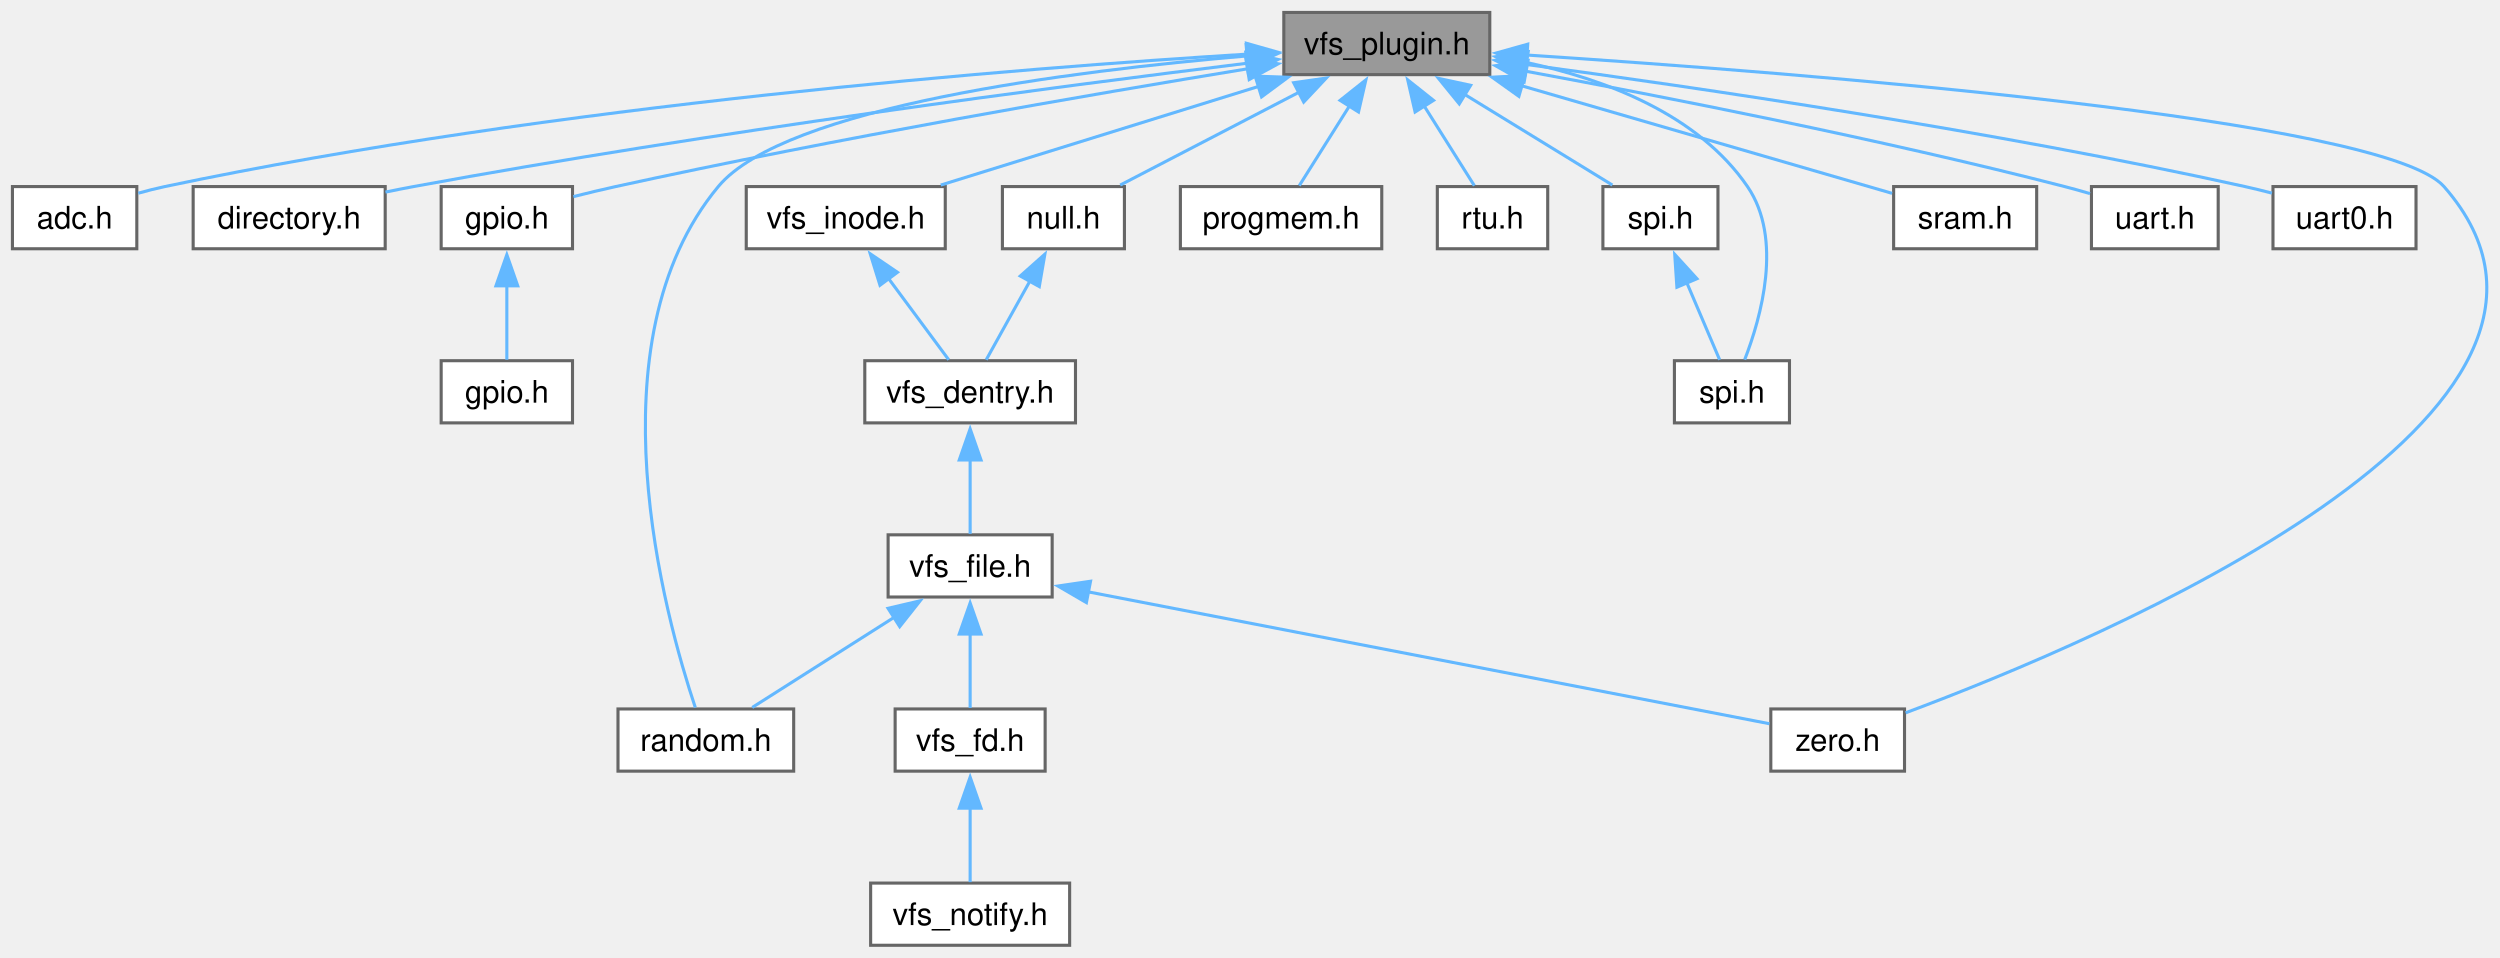
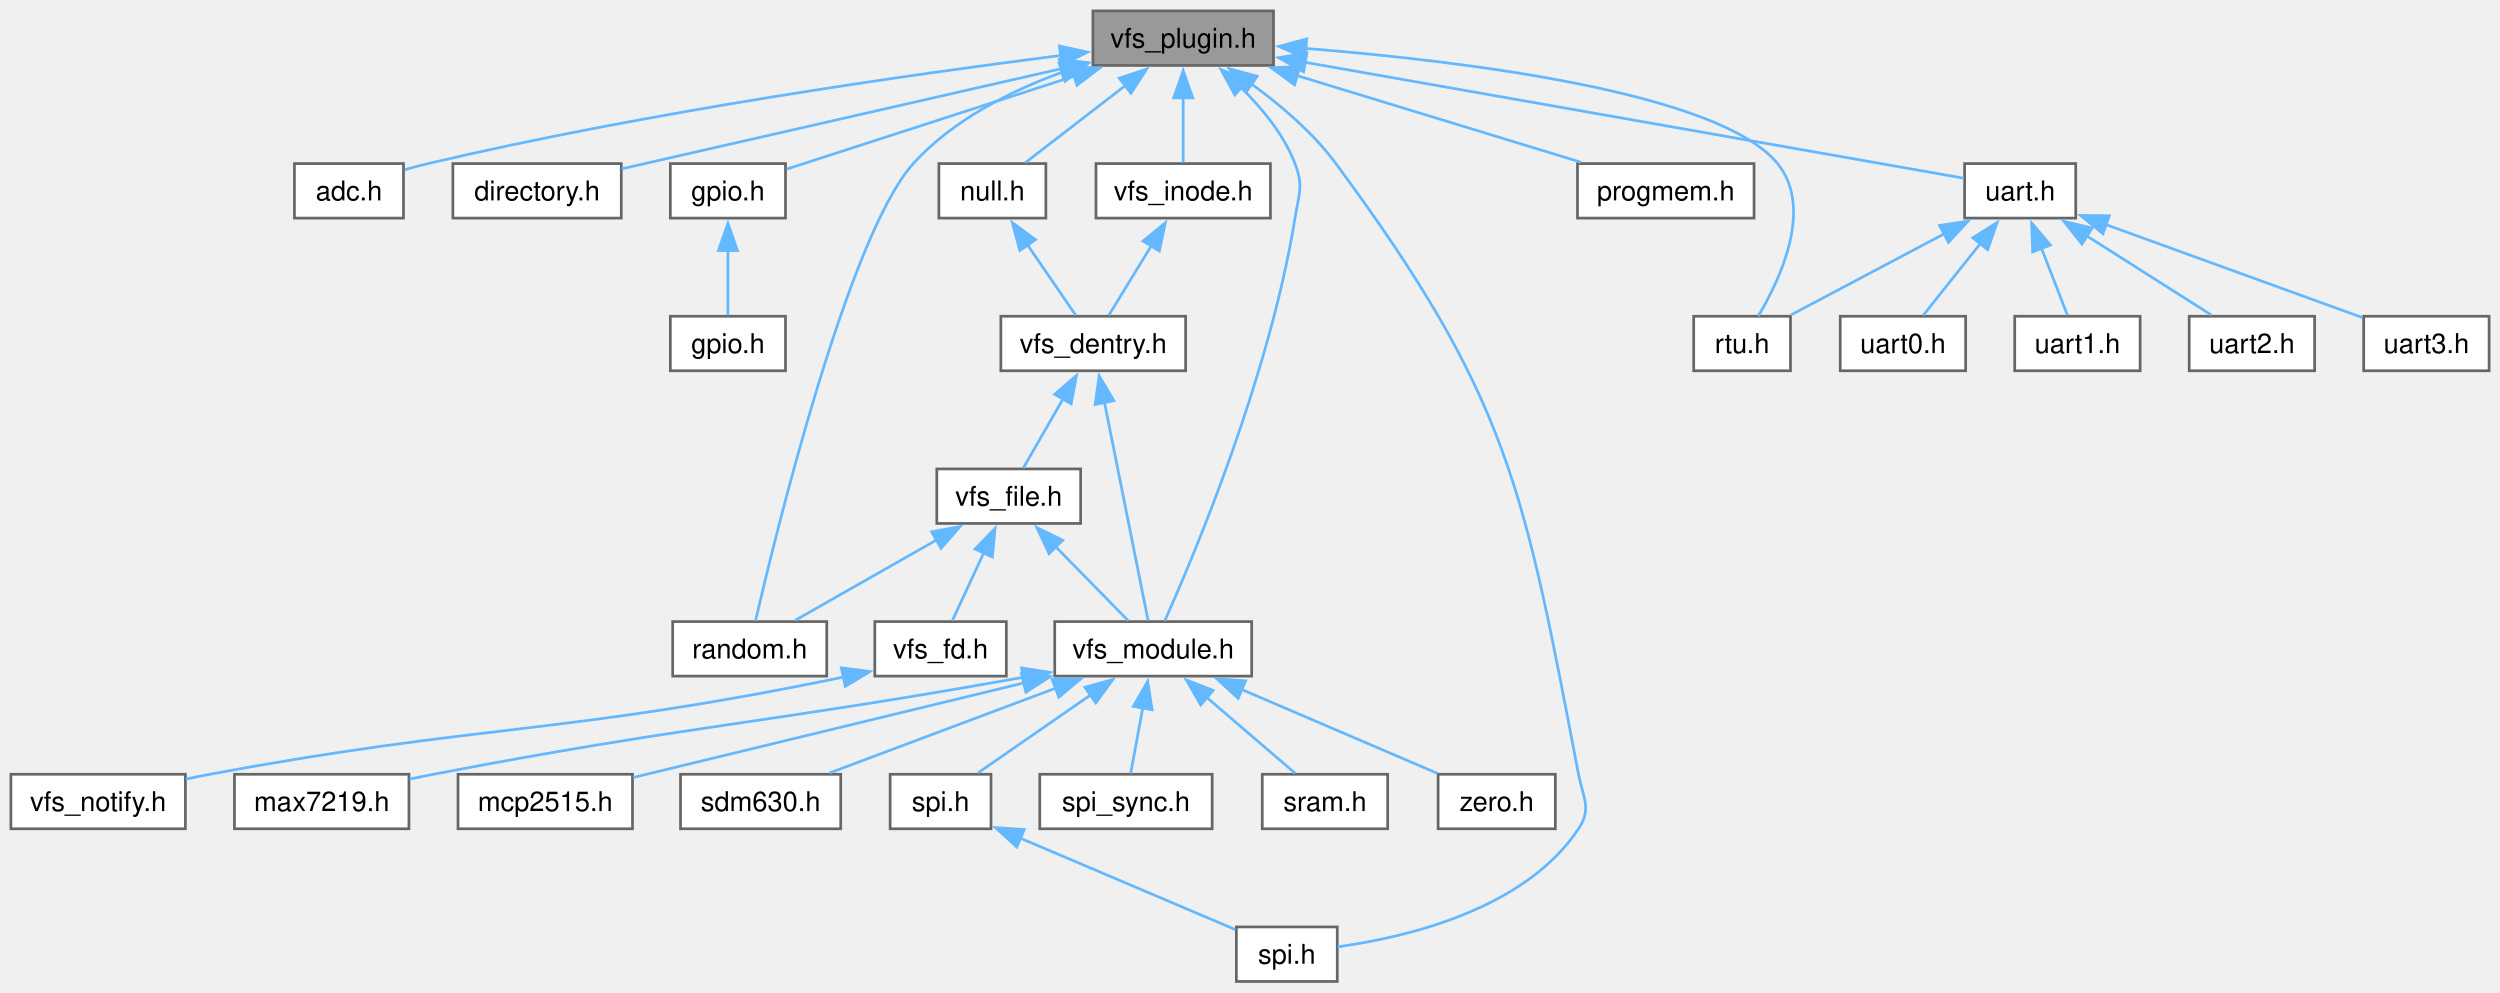
- <svg xmlns="http://www.w3.org/2000/svg" xmlns:xlink="http://www.w3.org/1999/xlink" width="804pt" height="308pt" viewBox="0.00 0.00 804.01 308.00">
-   <g id="graph0" class="graph" transform="scale(1 1) rotate(0) translate(4 304)">
+ <svg xmlns="http://www.w3.org/2000/svg" xmlns:xlink="http://www.w3.org/1999/xlink" width="917pt" height="364pt" viewBox="0.00 0.00 917.00 364.00">
+   <g id="graph0" class="graph" transform="scale(1 1) rotate(0) translate(4 360)">
    <g id="Node000001" class="node">
      <g id="a_Node000001">
        <a xlink:title=" ">
-           <polygon fill="#999999" stroke="#666666" points="475.12,-300 408.88,-300 408.88,-280 475.12,-280 475.12,-300" />
-           <text text-anchor="middle" x="442" y="-286.5" font-family="Helvetica,sans-Serif" font-size="10.00">vfs_plugin.h</text>
+           <polygon fill="#999999" stroke="#666666" points="463.12,-356 396.88,-356 396.88,-336 463.12,-336 463.12,-356" />
+           <text text-anchor="middle" x="430" y="-342.5" font-family="Helvetica,sans-Serif" font-size="10.00">vfs_plugin.h</text>
        </a>
      </g>
    </g>
    <g id="Node000002" class="node">
      <g id="a_Node000002">
        <a xlink:href="adc_8h.html" target="_top" xlink:title=" ">
-           <polygon fill="white" stroke="#666666" points="40,-244 0,-244 0,-224 40,-224 40,-244" />
-           <text text-anchor="middle" x="20" y="-230.5" font-family="Helvetica,sans-Serif" font-size="10.00">adc.h</text>
+           <polygon fill="white" stroke="#666666" points="144,-300 104,-300 104,-280 144,-280 144,-300" />
+           <text text-anchor="middle" x="124" y="-286.5" font-family="Helvetica,sans-Serif" font-size="10.00">adc.h</text>
        </a>
      </g>
    </g>
    <g id="edge1_Node000001_Node000002" class="edge">
      <g id="a_edge1_Node000001_Node000002">
        <a xlink:title=" ">
-           <path fill="none" stroke="#63b8ff" d="M397.45,-286.62C324.13,-282.09 173.71,-270.25 49,-244 46.21,-243.41 43.31,-242.67 40.47,-241.87" />
-           <polygon fill="#63b8ff" stroke="#63b8ff" points="396.84,-290.09 407.03,-287.19 397.26,-283.1 396.84,-290.09" />
+           <path fill="none" stroke="#63b8ff" d="M385.34,-339.7C330.28,-332.72 234.03,-319.06 153,-300 150.23,-299.35 147.34,-298.57 144.5,-297.75" />
+           <polygon fill="#63b8ff" stroke="#63b8ff" points="384.59,-343.13 394.94,-340.9 385.46,-336.19 384.59,-343.13" />
        </a>
      </g>
    </g>
    <g id="Node000003" class="node">
      <g id="a_Node000003">
        <a xlink:href="directory_8h.html" target="_top" xlink:title=" ">
-           <polygon fill="white" stroke="#666666" points="119.88,-244 58.12,-244 58.12,-224 119.88,-224 119.88,-244" />
-           <text text-anchor="middle" x="89" y="-230.5" font-family="Helvetica,sans-Serif" font-size="10.00">directory.h</text>
+           <polygon fill="white" stroke="#666666" points="223.88,-300 162.12,-300 162.12,-280 223.88,-280 223.88,-300" />
+           <text text-anchor="middle" x="193" y="-286.5" font-family="Helvetica,sans-Serif" font-size="10.00">directory.h</text>
        </a>
      </g>
    </g>
    <g id="edge2_Node000001_Node000003" class="edge">
      <g id="a_edge2_Node000001_Node000003">
        <a xlink:title=" ">
-           <path fill="none" stroke="#63b8ff" d="M397.4,-283.71C336.52,-276.23 224.11,-261.51 129,-244 126.06,-243.46 123.01,-242.85 119.96,-242.22" />
-           <polygon fill="#63b8ff" stroke="#63b8ff" points="396.65,-287.14 407,-284.88 397.5,-280.19 396.65,-287.14" />
+           <path fill="none" stroke="#63b8ff" d="M385.45,-334.85C338.34,-324.12 265.24,-307.46 224.02,-298.07" />
+           <polygon fill="#63b8ff" stroke="#63b8ff" points="384.54,-338.23 395.07,-337.04 386.1,-331.41 384.54,-338.23" />
        </a>
      </g>
    </g>
    <g id="Node000004" class="node">
      <g id="a_Node000004">
        <a xlink:href="vfs_2module_2gpio_2gpio_8h.html" target="_top" xlink:title=" ">
-           <polygon fill="white" stroke="#666666" points="180.12,-244 137.88,-244 137.88,-224 180.12,-224 180.12,-244" />
-           <text text-anchor="middle" x="159" y="-230.5" font-family="Helvetica,sans-Serif" font-size="10.00">gpio.h</text>
+           <polygon fill="white" stroke="#666666" points="284.12,-300 241.88,-300 241.88,-280 284.12,-280 284.12,-300" />
+           <text text-anchor="middle" x="263" y="-286.5" font-family="Helvetica,sans-Serif" font-size="10.00">gpio.h</text>
        </a>
      </g>
    </g>
    <g id="edge3_Node000001_Node000004" class="edge">
      <g id="a_edge3_Node000001_Node000004">
        <a xlink:title=" ">
-           <path fill="none" stroke="#63b8ff" d="M397.23,-281.88C347.42,-273.72 264.64,-259.47 194,-244 189.59,-243.03 184.89,-241.9 180.41,-240.77" />
-           <polygon fill="#63b8ff" stroke="#63b8ff" points="396.63,-285.32 407.06,-283.48 397.75,-278.42 396.63,-285.32" />
+           <path fill="none" stroke="#63b8ff" d="M390.22,-332.14C357.12,-321.43 311.25,-306.6 284.59,-297.98" />
+           <polygon fill="#63b8ff" stroke="#63b8ff" points="388.88,-335.38 399.47,-335.13 391.03,-328.72 388.88,-335.38" />
        </a>
      </g>
    </g>
    <g id="Node000006" class="node">
      <g id="a_Node000006">
        <a xlink:href="null_8h.html" target="_top" xlink:title=" ">
-           <polygon fill="white" stroke="#666666" points="357.62,-244 318.38,-244 318.38,-224 357.62,-224 357.62,-244" />
-           <text text-anchor="middle" x="338" y="-230.5" font-family="Helvetica,sans-Serif" font-size="10.00">null.h</text>
+           <polygon fill="white" stroke="#666666" points="379.62,-300 340.38,-300 340.38,-280 379.62,-280 379.62,-300" />
+           <text text-anchor="middle" x="360" y="-286.5" font-family="Helvetica,sans-Serif" font-size="10.00">null.h</text>
        </a>
      </g>
    </g>
    <g id="edge5_Node000001_Node000006" class="edge">
      <g id="a_edge5_Node000001_Node000006">
        <a xlink:title=" ">
-           <path fill="none" stroke="#63b8ff" d="M413.78,-274.35C395.48,-264.84 372.16,-252.74 356.26,-244.48" />
-           <polygon fill="#63b8ff" stroke="#63b8ff" points="412.05,-277.39 422.54,-278.9 415.28,-271.18 412.05,-277.39" />
+           <path fill="none" stroke="#63b8ff" d="M408.84,-328.68C396.8,-319.39 382.15,-308.09 372.05,-300.3" />
+           <polygon fill="#63b8ff" stroke="#63b8ff" points="406.55,-331.33 416.61,-334.67 410.83,-325.79 406.55,-331.33" />
        </a>
      </g>
    </g>
    <g id="Node000009" class="node">
      <g id="a_Node000009">
        <a xlink:href="random_8h.html" target="_top" xlink:title=" ">
-           <polygon fill="white" stroke="#666666" points="251.25,-76 194.75,-76 194.75,-56 251.25,-56 251.25,-76" />
-           <text text-anchor="middle" x="223" y="-62.5" font-family="Helvetica,sans-Serif" font-size="10.00">random.h</text>
-         </a>
-       </g>
-     </g>
-     <g id="edge13_Node000001_Node000009" class="edge">
-       <g id="a_edge13_Node000001_Node000009">
-         <a xlink:title=" ">
-           <path fill="none" stroke="#63b8ff" d="M397.4,-286.04C340.91,-281.26 248.32,-269.65 227,-244 185.34,-193.89 209.94,-105.39 219.62,-76.45" />
-           <polygon fill="#63b8ff" stroke="#63b8ff" points="396.77,-289.5 407.02,-286.81 397.33,-282.52 396.77,-289.5" />
+           <polygon fill="white" stroke="#666666" points="299.25,-132 242.75,-132 242.75,-112 299.25,-112 299.25,-132" />
+           <text text-anchor="middle" x="271" y="-118.5" font-family="Helvetica,sans-Serif" font-size="10.00">random.h</text>
+         </a>
+       </g>
+     </g>
+     <g id="edge22_Node000001_Node000009" class="edge">
+       <g id="a_edge22_Node000001_Node000009">
+         <a xlink:title=" ">
+           <path fill="none" stroke="#63b8ff" d="M385.58,-333.5C366.54,-326.57 345.4,-315.92 331,-300 307.38,-273.9 280.69,-164.87 273.11,-132.25" />
+           <polygon fill="#63b8ff" stroke="#63b8ff" points="384.46,-336.81 395.06,-336.68 386.69,-330.18 384.46,-336.81" />
        </a>
      </g>
    </g>
    <g id="Node000012" class="node">
      <g id="a_Node000012">
-         <a xlink:href="zero_8h.html" target="_top" xlink:title=" ">
-           <polygon fill="white" stroke="#666666" points="608.5,-76 565.5,-76 565.5,-56 608.5,-56 608.5,-76" />
-           <text text-anchor="middle" x="587" y="-62.5" font-family="Helvetica,sans-Serif" font-size="10.00">zero.h</text>
-         </a>
-       </g>
-     </g>
-     <g id="edge23_Node000001_Node000012" class="edge">
-       <g id="a_edge23_Node000001_Node000012">
-         <a xlink:title=" ">
-           <path fill="none" stroke="#63b8ff" d="M487.08,-286.3C575.08,-280.55 762.84,-265.86 782,-244 845.58,-171.45 671.88,-98.25 608.85,-74.76" />
-           <polygon fill="#63b8ff" stroke="#63b8ff" points="486.87,-282.8 477.12,-286.93 487.32,-289.79 486.87,-282.8" />
+         <a xlink:href="vfs__module_8h.html" target="_top" xlink:title=" ">
+           <polygon fill="white" stroke="#666666" points="455.12,-132 382.88,-132 382.88,-112 455.12,-112 455.12,-132" />
+           <text text-anchor="middle" x="419" y="-118.5" font-family="Helvetica,sans-Serif" font-size="10.00">vfs_module.h</text>
+         </a>
+       </g>
+     </g>
+     <g id="edge33_Node000001_Node000012" class="edge">
+       <g id="a_edge33_Node000001_Node000012">
+         <a xlink:title=" ">
+           <path fill="none" stroke="#63b8ff" d="M451.23,-327.84C459.01,-320.23 466.9,-310.6 471,-300 474.21,-291.71 472.42,-288.78 471,-280 461.63,-221.89 433.92,-156.17 423.25,-132.29" />
+           <polygon fill="#63b8ff" stroke="#63b8ff" points="448.93,-325.21 443.84,-334.51 453.61,-330.41 448.93,-325.21" />
+         </a>
+       </g>
+     </g>
+     <g id="Node000017" class="node">
+       <g id="a_Node000017">
+         <a xlink:href="avr_2spi_2spi_8h.html" target="_top" xlink:title=" ">
+           <polygon fill="white" stroke="#666666" points="486.5,-20 449.5,-20 449.5,0 486.5,0 486.5,-20" />
+           <text text-anchor="middle" x="468" y="-6.5" font-family="Helvetica,sans-Serif" font-size="10.00">spi.h</text>
+         </a>
+       </g>
+     </g>
+     <g id="edge24_Node000001_Node000017" class="edge">
+       <g id="a_edge24_Node000001_Node000017">
+         <a xlink:title=" ">
+           <path fill="none" stroke="#63b8ff" d="M454.97,-329.24C465.67,-321.49 477.61,-311.37 486,-300 549.63,-213.82 554.86,-181.22 575,-76 576.67,-67.27 579.92,-63.4 575,-56 555.26,-26.29 511.67,-16.15 486.64,-12.72" />
+           <polygon fill="#63b8ff" stroke="#63b8ff" points="453.14,-326.25 446.88,-334.8 457.11,-332.02 453.14,-326.25" />
+         </a>
+       </g>
+     </g>
+     <g id="Node000021" class="node">
+       <g id="a_Node000021">
+         <a xlink:href="vfs_2module_2avr_2progmem_8h.html" target="_top" xlink:title=" ">
+           <polygon fill="white" stroke="#666666" points="639.38,-300 574.62,-300 574.62,-280 639.38,-280 639.38,-300" />
+           <text text-anchor="middle" x="607" y="-286.5" font-family="Helvetica,sans-Serif" font-size="10.00">progmem.h</text>
+         </a>
+       </g>
+     </g>
+     <g id="edge21_Node000001_Node000021" class="edge">
+       <g id="a_edge21_Node000001_Node000021">
+         <a xlink:title=" ">
+           <path fill="none" stroke="#63b8ff" d="M471.61,-332.31C503.56,-322.56 546.96,-309.32 575.93,-300.48" />
+           <polygon fill="#63b8ff" stroke="#63b8ff" points="470.82,-328.89 462.28,-335.15 472.86,-335.58 470.82,-328.89" />
+         </a>
+       </g>
+     </g>
+     <g id="Node000022" class="node">
+       <g id="a_Node000022">
+         <a xlink:href="rtu_8h.html" target="_top" xlink:title=" ">
+           <polygon fill="white" stroke="#666666" points="652.75,-244 617.25,-244 617.25,-224 652.75,-224 652.75,-244" />
+           <text text-anchor="middle" x="635" y="-230.5" font-family="Helvetica,sans-Serif" font-size="10.00">rtu.h</text>
+         </a>
+       </g>
+     </g>
+     <g id="edge23_Node000001_Node000022" class="edge">
+       <g id="a_edge23_Node000001_Node000022">
+         <a xlink:title=" ">
+           <path fill="none" stroke="#63b8ff" d="M474.84,-342.24C532.17,-337.67 626.59,-326.28 648,-300 661.23,-283.76 649.08,-257.76 640.95,-244.08" />
+           <polygon fill="#63b8ff" stroke="#63b8ff" points="474.78,-338.74 465.07,-342.98 475.3,-345.72 474.78,-338.74" />
+         </a>
+       </g>
+     </g>
+     <g id="Node000023" class="node">
+       <g id="a_Node000023">
+         <a xlink:href="uart_2uart_8h.html" target="_top" xlink:title=" ">
+           <polygon fill="white" stroke="#666666" points="757.38,-300 716.62,-300 716.62,-280 757.38,-280 757.38,-300" />
+           <text text-anchor="middle" x="737" y="-286.5" font-family="Helvetica,sans-Serif" font-size="10.00">uart.h</text>
+         </a>
+       </g>
+     </g>
+     <g id="edge25_Node000001_Node000023" class="edge">
+       <g id="a_edge25_Node000001_Node000023">
+         <a xlink:title=" ">
+           <path fill="none" stroke="#63b8ff" d="M474.52,-337.17C541.9,-325.32 667.1,-303.3 716.34,-294.63" />
+           <polygon fill="#63b8ff" stroke="#63b8ff" points="474.17,-333.68 464.93,-338.86 475.38,-340.57 474.17,-333.68" />
+         </a>
+       </g>
+     </g>
+     <g id="Node000028" class="node">
+       <g id="a_Node000028">
+         <a xlink:href="vfs__inode_8h.html" target="_top" xlink:title=" ">
+           <polygon fill="white" stroke="#666666" points="462,-300 398,-300 398,-280 462,-280 462,-300" />
+           <text text-anchor="middle" x="430" y="-286.5" font-family="Helvetica,sans-Serif" font-size="10.00">vfs_inode.h</text>
+         </a>
+       </g>
+     </g>
+     <g id="edge31_Node000001_Node000028" class="edge">
+       <g id="a_edge31_Node000001_Node000028">
+         <a xlink:title=" ">
+           <path fill="none" stroke="#63b8ff" d="M430,-324.13C430,-315.9 430,-306.85 430,-300.3" />
+           <polygon fill="#63b8ff" stroke="#63b8ff" points="426.5,-324.08 430,-334.08 433.5,-324.08 426.5,-324.08" />
+         </a>
+       </g>
+     </g>
+     <g id="Node000005" class="node">
+       <g id="a_Node000005">
+         <a xlink:href="vfs_2module_2arduino_2gpio_8h.html" target="_top" xlink:title=" ">
+           <polygon fill="white" stroke="#666666" points="284.12,-244 241.88,-244 241.88,-224 284.12,-224 284.12,-244" />
+           <text text-anchor="middle" x="263" y="-230.5" font-family="Helvetica,sans-Serif" font-size="10.00">gpio.h</text>
+         </a>
+       </g>
+     </g>
+     <g id="edge4_Node000004_Node000005" class="edge">
+       <g id="a_edge4_Node000004_Node000005">
+         <a xlink:title=" ">
+           <path fill="none" stroke="#63b8ff" d="M263,-268.13C263,-259.9 263,-250.85 263,-244.3" />
+           <polygon fill="#63b8ff" stroke="#63b8ff" points="259.5,-268.08 263,-278.08 266.5,-268.08 259.5,-268.08" />
+         </a>
+       </g>
+     </g>
+     <g id="Node000007" class="node">
+       <g id="a_Node000007">
+         <a xlink:href="vfs__dentry_8h.html" target="_top" xlink:title=" ">
+           <polygon fill="white" stroke="#666666" points="430.88,-244 363.12,-244 363.12,-224 430.88,-224 430.88,-244" />
+           <text text-anchor="middle" x="397" y="-230.5" font-family="Helvetica,sans-Serif" font-size="10.00">vfs_dentry.h</text>
+         </a>
+       </g>
+     </g>
+     <g id="edge6_Node000006_Node000007" class="edge">
+       <g id="a_edge6_Node000006_Node000007">
+         <a xlink:title=" ">
+           <path fill="none" stroke="#63b8ff" d="M372.91,-270.15C378.91,-261.4 385.77,-251.39 390.63,-244.3" />
+           <polygon fill="#63b8ff" stroke="#63b8ff" points="370.07,-268.12 367.3,-278.35 375.84,-272.07 370.07,-268.12" />
+         </a>
+       </g>
+     </g>
+     <g id="Node000008" class="node">
+       <g id="a_Node000008">
+         <a xlink:href="vfs__file_8h.html" target="_top" xlink:title=" ">
+           <polygon fill="white" stroke="#666666" points="392.38,-188 339.62,-188 339.62,-168 392.38,-168 392.38,-188" />
+           <text text-anchor="middle" x="366" y="-174.5" font-family="Helvetica,sans-Serif" font-size="10.00">vfs_file.h</text>
+         </a>
+       </g>
+     </g>
+     <g id="edge7_Node000007_Node000008" class="edge">
+       <g id="a_edge7_Node000007_Node000008">
+         <a xlink:title=" ">
+           <path fill="none" stroke="#63b8ff" d="M386.02,-213.87C381.03,-205.19 375.37,-195.32 371.34,-188.3" />
+           <polygon fill="#63b8ff" stroke="#63b8ff" points="382.83,-215.35 390.85,-222.28 388.9,-211.87 382.83,-215.35" />
+         </a>
+       </g>
+     </g>
+     <g id="edge20_Node000007_Node000012" class="edge">
+       <g id="a_edge20_Node000007_Node000012">
+         <a xlink:title=" ">
+           <path fill="none" stroke="#63b8ff" d="M401.07,-212.64C405.86,-188.72 413.59,-150.03 417.13,-132.35" />
+           <polygon fill="#63b8ff" stroke="#63b8ff" points="397.7,-211.65 399.17,-222.14 404.57,-213.02 397.7,-211.65" />
+         </a>
+       </g>
+     </g>
+     <g id="edge8_Node000008_Node000009" class="edge">
+       <g id="a_edge8_Node000008_Node000009">
+         <a xlink:title=" ">
+           <path fill="none" stroke="#63b8ff" d="M339.75,-162.08C323.1,-152.62 302.07,-140.66 287.68,-132.48" />
+           <polygon fill="#63b8ff" stroke="#63b8ff" points="337.71,-164.95 348.14,-166.85 341.17,-158.86 337.71,-164.95" />
+         </a>
+       </g>
+     </g>
+     <g id="Node000010" class="node">
+       <g id="a_Node000010">
+         <a xlink:href="vfs__fd_8h.html" target="_top" xlink:title=" ">
+           <polygon fill="white" stroke="#666666" points="365.12,-132 316.88,-132 316.88,-112 365.12,-112 365.12,-132" />
+           <text text-anchor="middle" x="341" y="-118.5" font-family="Helvetica,sans-Serif" font-size="10.00">vfs_fd.h</text>
+         </a>
+       </g>
+     </g>
+     <g id="edge9_Node000008_Node000010" class="edge">
+       <g id="a_edge9_Node000008_Node000010">
+         <a xlink:title=" ">
+           <path fill="none" stroke="#63b8ff" d="M356.88,-157.29C352.92,-148.75 348.48,-139.16 345.3,-132.3" />
+           <polygon fill="#63b8ff" stroke="#63b8ff" points="353.63,-158.62 361.01,-166.22 359.98,-155.68 353.63,-158.62" />
+         </a>
+       </g>
+     </g>
+     <g id="edge11_Node000008_Node000012" class="edge">
+       <g id="a_edge11_Node000008_Node000012">
+         <a xlink:title=" ">
+           <path fill="none" stroke="#63b8ff" d="M383.11,-159.57C392.01,-150.5 402.53,-139.78 409.87,-132.3" />
+           <polygon fill="#63b8ff" stroke="#63b8ff" points="380.8,-156.93 376.29,-166.51 385.79,-161.83 380.8,-156.93" />
+         </a>
+       </g>
+     </g>
+     <g id="Node000011" class="node">
+       <g id="a_Node000011">
+         <a xlink:href="vfs__notify_8h.html" target="_top" xlink:title=" ">
+           <polygon fill="white" stroke="#666666" points="64,-76 0,-76 0,-56 64,-56 64,-76" />
+           <text text-anchor="middle" x="32" y="-62.5" font-family="Helvetica,sans-Serif" font-size="10.00">vfs_notify.h</text>
+         </a>
+       </g>
+     </g>
+     <g id="edge10_Node000010_Node000011" class="edge">
+       <g id="a_edge10_Node000010_Node000011">
+         <a xlink:title=" ">
+           <path fill="none" stroke="#63b8ff" d="M305.38,-111.65C202.65,-90.4 173.33,-94.68 73,-76 70.13,-75.47 67.16,-74.88 64.19,-74.27" />
+           <polygon fill="#63b8ff" stroke="#63b8ff" points="304.58,-115.06 315.09,-113.69 306.02,-108.21 304.58,-115.06" />
        </a>
      </g>
    </g>
    <g id="Node000013" class="node">
      <g id="a_Node000013">
-         <a xlink:href="vfs_2module_2avr_2progmem_8h.html" target="_top" xlink:title=" ">
-           <polygon fill="white" stroke="#666666" points="440.38,-244 375.62,-244 375.62,-224 440.38,-224 440.38,-244" />
-           <text text-anchor="middle" x="408" y="-230.5" font-family="Helvetica,sans-Serif" font-size="10.00">progmem.h</text>
-         </a>
-       </g>
-     </g>
-     <g id="edge12_Node000001_Node000013" class="edge">
-       <g id="a_edge12_Node000001_Node000013">
-         <a xlink:title=" ">
-           <path fill="none" stroke="#63b8ff" d="M429.95,-269.87C424.49,-261.19 418.27,-251.32 413.85,-244.3" />
-           <polygon fill="#63b8ff" stroke="#63b8ff" points="426.98,-271.72 435.27,-278.31 432.9,-267.99 426.98,-271.72" />
+         <a xlink:href="max7219_8h.html" target="_top" xlink:title=" ">
+           <polygon fill="white" stroke="#666666" points="146,-76 82,-76 82,-56 146,-56 146,-76" />
+           <text text-anchor="middle" x="114" y="-62.5" font-family="Helvetica,sans-Serif" font-size="10.00">max7219.h</text>
+         </a>
+       </g>
+     </g>
+     <g id="edge12_Node000012_Node000013" class="edge">
+       <g id="a_edge12_Node000012_Node000013">
+         <a xlink:title=" ">
+           <path fill="none" stroke="#63b8ff" d="M371.52,-111.61C275.05,-94.32 248.37,-93.91 155,-76 152.14,-75.45 149.17,-74.85 146.2,-74.24" />
+           <polygon fill="#63b8ff" stroke="#63b8ff" points="370.72,-115.02 381.18,-113.35 371.96,-108.13 370.72,-115.02" />
        </a>
      </g>
    </g>
    <g id="Node000014" class="node">
      <g id="a_Node000014">
-         <a xlink:href="rtu_8h.html" target="_top" xlink:title=" ">
-           <polygon fill="white" stroke="#666666" points="493.75,-244 458.25,-244 458.25,-224 493.75,-224 493.75,-244" />
-           <text text-anchor="middle" x="476" y="-230.5" font-family="Helvetica,sans-Serif" font-size="10.00">rtu.h</text>
-         </a>
-       </g>
-     </g>
-     <g id="edge14_Node000001_Node000014" class="edge">
-       <g id="a_edge14_Node000001_Node000014">
-         <a xlink:title=" ">
-           <path fill="none" stroke="#63b8ff" d="M454.05,-269.87C459.51,-261.19 465.73,-251.32 470.15,-244.3" />
-           <polygon fill="#63b8ff" stroke="#63b8ff" points="451.1,-267.99 448.73,-278.31 457.02,-271.72 451.1,-267.99" />
+         <a xlink:href="mcp2515_8h.html" target="_top" xlink:title=" ">
+           <polygon fill="white" stroke="#666666" points="228,-76 164,-76 164,-56 228,-56 228,-76" />
+           <text text-anchor="middle" x="196" y="-62.5" font-family="Helvetica,sans-Serif" font-size="10.00">mcp2515.h</text>
+         </a>
+       </g>
+     </g>
+     <g id="edge13_Node000012_Node000014" class="edge">
+       <g id="a_edge13_Node000012_Node000014">
+         <a xlink:title=" ">
+           <path fill="none" stroke="#63b8ff" d="M371.61,-109.52C328.48,-99.08 265.96,-83.94 228.32,-74.83" />
+           <polygon fill="#63b8ff" stroke="#63b8ff" points="370.66,-112.9 381.2,-111.85 372.31,-106.09 370.66,-112.9" />
        </a>
      </g>
    </g>
    <g id="Node000015" class="node">
      <g id="a_Node000015">
-         <a xlink:href="avr_2spi_2spi_8h.html" target="_top" xlink:title=" ">
-           <polygon fill="white" stroke="#666666" points="571.5,-188 534.5,-188 534.5,-168 571.5,-168 571.5,-188" />
-           <text text-anchor="middle" x="553" y="-174.5" font-family="Helvetica,sans-Serif" font-size="10.00">spi.h</text>
-         </a>
-       </g>
-     </g>
-     <g id="edge15_Node000001_Node000015" class="edge">
-       <g id="a_edge15_Node000001_Node000015">
-         <a xlink:title=" ">
-           <path fill="none" stroke="#63b8ff" d="M486.81,-283.93C512.24,-278.5 542.07,-267.26 558,-244 569.51,-227.19 562.36,-201.88 557.1,-188.34" />
-           <polygon fill="#63b8ff" stroke="#63b8ff" points="486.18,-280.49 476.99,-285.76 487.47,-287.37 486.18,-280.49" />
+         <a xlink:href="sdm630_8h.html" target="_top" xlink:title=" ">
+           <polygon fill="white" stroke="#666666" points="304.38,-76 245.62,-76 245.62,-56 304.38,-56 304.38,-76" />
+           <text text-anchor="middle" x="275" y="-62.5" font-family="Helvetica,sans-Serif" font-size="10.00">sdm630.h</text>
+         </a>
+       </g>
+     </g>
+     <g id="edge14_Node000012_Node000015" class="edge">
+       <g id="a_edge14_Node000012_Node000015">
+         <a xlink:title=" ">
+           <path fill="none" stroke="#63b8ff" d="M383.43,-107.66C357.62,-97.98 323.33,-85.12 300.28,-76.48" />
+           <polygon fill="#63b8ff" stroke="#63b8ff" points="381.91,-110.83 392.5,-111.06 384.37,-104.27 381.91,-110.83" />
        </a>
      </g>
    </g>
    <g id="Node000016" class="node">
      <g id="a_Node000016">
        <a xlink:href="spi_2spi_8h.html" target="_top" xlink:title=" ">
-           <polygon fill="white" stroke="#666666" points="548.5,-244 511.5,-244 511.5,-224 548.5,-224 548.5,-244" />
-           <text text-anchor="middle" x="530" y="-230.5" font-family="Helvetica,sans-Serif" font-size="10.00">spi.h</text>
-         </a>
-       </g>
-     </g>
-     <g id="edge16_Node000001_Node000016" class="edge">
-       <g id="a_edge16_Node000001_Node000016">
-         <a xlink:title=" ">
-           <path fill="none" stroke="#63b8ff" d="M466.75,-273.81C482.1,-264.39 501.35,-252.58 514.55,-244.48" />
-           <polygon fill="#63b8ff" stroke="#63b8ff" points="465.31,-270.59 458.62,-278.8 468.97,-276.56 465.31,-270.59" />
-         </a>
-       </g>
-     </g>
-     <g id="Node000017" class="node">
-       <g id="a_Node000017">
-         <a xlink:href="sram_8h.html" target="_top" xlink:title=" ">
-           <polygon fill="white" stroke="#666666" points="651,-244 605,-244 605,-224 651,-224 651,-244" />
-           <text text-anchor="middle" x="628" y="-230.5" font-family="Helvetica,sans-Serif" font-size="10.00">sram.h</text>
-         </a>
-       </g>
-     </g>
-     <g id="edge18_Node000001_Node000017" class="edge">
-       <g id="a_edge18_Node000001_Node000017">
-         <a xlink:title=" ">
-           <path fill="none" stroke="#63b8ff" d="M485.41,-276.4C522.57,-265.61 574.66,-250.49 604.51,-241.82" />
-           <polygon fill="#63b8ff" stroke="#63b8ff" points="484.48,-273.02 475.85,-279.17 486.43,-279.74 484.48,-273.02" />
+           <polygon fill="white" stroke="#666666" points="359.5,-76 322.5,-76 322.5,-56 359.5,-56 359.5,-76" />
+           <text text-anchor="middle" x="341" y="-62.5" font-family="Helvetica,sans-Serif" font-size="10.00">spi.h</text>
+         </a>
+       </g>
+     </g>
+     <g id="edge15_Node000012_Node000016" class="edge">
+       <g id="a_edge15_Node000012_Node000016">
+         <a xlink:title=" ">
+           <path fill="none" stroke="#63b8ff" d="M396.28,-105.27C382.81,-95.94 366.17,-84.43 354.69,-76.48" />
+           <polygon fill="#63b8ff" stroke="#63b8ff" points="393.95,-107.92 404.17,-110.73 397.94,-102.16 393.95,-107.92" />
        </a>
      </g>
    </g>
    <g id="Node000018" class="node">
      <g id="a_Node000018">
-         <a xlink:href="uart_2uart_8h.html" target="_top" xlink:title=" ">
-           <polygon fill="white" stroke="#666666" points="709.38,-244 668.62,-244 668.62,-224 709.38,-224 709.38,-244" />
-           <text text-anchor="middle" x="689" y="-230.5" font-family="Helvetica,sans-Serif" font-size="10.00">uart.h</text>
-         </a>
-       </g>
-     </g>
-     <g id="edge19_Node000001_Node000018" class="edge">
-       <g id="a_edge19_Node000001_Node000018">
-         <a xlink:title=" ">
-           <path fill="none" stroke="#63b8ff" d="M486.71,-281.09C530.98,-272.95 600.57,-259.32 660,-244 662.65,-243.32 665.43,-242.54 668.16,-241.73" />
-           <polygon fill="#63b8ff" stroke="#63b8ff" points="486.17,-277.63 476.96,-282.87 487.43,-284.52 486.17,-277.63" />
+         <a xlink:href="spi__sync_8h.html" target="_top" xlink:title=" ">
+           <polygon fill="white" stroke="#666666" points="440.62,-76 377.38,-76 377.38,-56 440.62,-56 440.62,-76" />
+           <text text-anchor="middle" x="409" y="-62.5" font-family="Helvetica,sans-Serif" font-size="10.00">spi_sync.h</text>
+         </a>
+       </g>
+     </g>
+     <g id="edge17_Node000012_Node000018" class="edge">
+       <g id="a_edge17_Node000012_Node000018">
+         <a xlink:title=" ">
+           <path fill="none" stroke="#63b8ff" d="M415.19,-100.43C413.65,-92.11 411.95,-82.93 410.72,-76.3" />
+           <polygon fill="#63b8ff" stroke="#63b8ff" points="411.72,-100.91 416.98,-110.11 418.6,-99.64 411.72,-100.91" />
        </a>
      </g>
    </g>
    <g id="Node000019" class="node">
      <g id="a_Node000019">
-         <a xlink:href="uart0_8h.html" target="_top" xlink:title=" ">
-           <polygon fill="white" stroke="#666666" points="773,-244 727,-244 727,-224 773,-224 773,-244" />
-           <text text-anchor="middle" x="750" y="-230.5" font-family="Helvetica,sans-Serif" font-size="10.00">uart0.h</text>
-         </a>
-       </g>
-     </g>
-     <g id="edge20_Node000001_Node000019" class="edge">
-       <g id="a_edge20_Node000001_Node000019">
-         <a xlink:title=" ">
-           <path fill="none" stroke="#63b8ff" d="M486.76,-283.28C541.6,-275.91 637.19,-261.89 718,-244 720.82,-243.38 723.75,-242.65 726.66,-241.89" />
-           <polygon fill="#63b8ff" stroke="#63b8ff" points="486.32,-279.81 476.87,-284.6 487.24,-286.75 486.32,-279.81" />
+         <a xlink:href="sram_8h.html" target="_top" xlink:title=" ">
+           <polygon fill="white" stroke="#666666" points="505,-76 459,-76 459,-56 505,-56 505,-76" />
+           <text text-anchor="middle" x="482" y="-62.5" font-family="Helvetica,sans-Serif" font-size="10.00">sram.h</text>
+         </a>
+       </g>
+     </g>
+     <g id="edge18_Node000012_Node000019" class="edge">
+       <g id="a_edge18_Node000012_Node000019">
+         <a xlink:title=" ">
+           <path fill="none" stroke="#63b8ff" d="M438.69,-104.13C449.4,-94.94 462.25,-83.93 471.15,-76.3" />
+           <polygon fill="#63b8ff" stroke="#63b8ff" points="436.44,-101.44 431.12,-110.61 440.99,-106.76 436.44,-101.44" />
        </a>
      </g>
    </g>
    <g id="Node000020" class="node">
      <g id="a_Node000020">
-         <a xlink:href="vfs__inode_8h.html" target="_top" xlink:title=" ">
-           <polygon fill="white" stroke="#666666" points="300,-244 236,-244 236,-224 300,-224 300,-244" />
-           <text text-anchor="middle" x="268" y="-230.5" font-family="Helvetica,sans-Serif" font-size="10.00">vfs_inode.h</text>
-         </a>
-       </g>
-     </g>
-     <g id="edge21_Node000001_Node000020" class="edge">
-       <g id="a_edge21_Node000001_Node000020">
-         <a xlink:title=" ">
-           <path fill="none" stroke="#63b8ff" d="M401.09,-276.31C369.69,-266.56 327.02,-253.32 298.54,-244.48" />
-           <polygon fill="#63b8ff" stroke="#63b8ff" points="399.66,-279.52 410.25,-279.15 401.73,-272.84 399.66,-279.52" />
-         </a>
-       </g>
-     </g>
-     <g id="Node000005" class="node">
-       <g id="a_Node000005">
-         <a xlink:href="vfs_2module_2arduino_2gpio_8h.html" target="_top" xlink:title=" ">
-           <polygon fill="white" stroke="#666666" points="180.12,-188 137.88,-188 137.88,-168 180.12,-168 180.12,-188" />
-           <text text-anchor="middle" x="159" y="-174.5" font-family="Helvetica,sans-Serif" font-size="10.00">gpio.h</text>
-         </a>
-       </g>
-     </g>
-     <g id="edge4_Node000004_Node000005" class="edge">
-       <g id="a_edge4_Node000004_Node000005">
-         <a xlink:title=" ">
-           <path fill="none" stroke="#63b8ff" d="M159,-212.13C159,-203.9 159,-194.85 159,-188.3" />
-           <polygon fill="#63b8ff" stroke="#63b8ff" points="155.5,-212.08 159,-222.08 162.5,-212.08 155.5,-212.08" />
-         </a>
-       </g>
-     </g>
-     <g id="Node000007" class="node">
-       <g id="a_Node000007">
-         <a xlink:href="vfs__dentry_8h.html" target="_top" xlink:title=" ">
-           <polygon fill="white" stroke="#666666" points="341.88,-188 274.12,-188 274.12,-168 341.88,-168 341.88,-188" />
-           <text text-anchor="middle" x="308" y="-174.5" font-family="Helvetica,sans-Serif" font-size="10.00">vfs_dentry.h</text>
-         </a>
-       </g>
-     </g>
-     <g id="edge6_Node000006_Node000007" class="edge">
-       <g id="a_edge6_Node000006_Node000007">
-         <a xlink:title=" ">
-           <path fill="none" stroke="#63b8ff" d="M327.21,-213.58C322.43,-204.97 317.02,-195.24 313.17,-188.3" />
-           <polygon fill="#63b8ff" stroke="#63b8ff" points="324.12,-215.23 332.04,-222.27 330.24,-211.83 324.12,-215.23" />
-         </a>
-       </g>
-     </g>
-     <g id="Node000008" class="node">
-       <g id="a_Node000008">
-         <a xlink:href="vfs__file_8h.html" target="_top" xlink:title=" ">
-           <polygon fill="white" stroke="#666666" points="334.38,-132 281.62,-132 281.62,-112 334.38,-112 334.38,-132" />
-           <text text-anchor="middle" x="308" y="-118.5" font-family="Helvetica,sans-Serif" font-size="10.00">vfs_file.h</text>
-         </a>
-       </g>
-     </g>
-     <g id="edge7_Node000007_Node000008" class="edge">
-       <g id="a_edge7_Node000007_Node000008">
-         <a xlink:title=" ">
-           <path fill="none" stroke="#63b8ff" d="M308,-156.13C308,-147.9 308,-138.85 308,-132.3" />
-           <polygon fill="#63b8ff" stroke="#63b8ff" points="304.5,-156.08 308,-166.08 311.5,-156.08 304.5,-156.08" />
-         </a>
-       </g>
-     </g>
-     <g id="edge8_Node000008_Node000009" class="edge">
-       <g id="a_edge8_Node000008_Node000009">
-         <a xlink:title=" ">
-           <path fill="none" stroke="#63b8ff" d="M283.67,-105.54C268.91,-96.17 250.56,-84.51 237.92,-76.48" />
-           <polygon fill="#63b8ff" stroke="#63b8ff" points="281.6,-108.37 291.92,-110.78 285.35,-102.47 281.6,-108.37" />
-         </a>
-       </g>
-     </g>
-     <g id="Node000010" class="node">
-       <g id="a_Node000010">
-         <a xlink:href="vfs__fd_8h.html" target="_top" xlink:title=" ">
-           <polygon fill="white" stroke="#666666" points="332.12,-76 283.88,-76 283.88,-56 332.12,-56 332.12,-76" />
-           <text text-anchor="middle" x="308" y="-62.5" font-family="Helvetica,sans-Serif" font-size="10.00">vfs_fd.h</text>
-         </a>
-       </g>
-     </g>
-     <g id="edge9_Node000008_Node000010" class="edge">
-       <g id="a_edge9_Node000008_Node000010">
-         <a xlink:title=" ">
-           <path fill="none" stroke="#63b8ff" d="M308,-100.13C308,-91.9 308,-82.85 308,-76.3" />
-           <polygon fill="#63b8ff" stroke="#63b8ff" points="304.5,-100.08 308,-110.08 311.5,-100.08 304.5,-100.08" />
-         </a>
-       </g>
-     </g>
-     <g id="edge11_Node000008_Node000012" class="edge">
-       <g id="a_edge11_Node000008_Node000012">
-         <a xlink:title=" ">
-           <path fill="none" stroke="#63b8ff" d="M345.84,-113.68C405.02,-102.22 517.6,-80.43 565.04,-71.25" />
-           <polygon fill="#63b8ff" stroke="#63b8ff" points="345.39,-110.2 336.24,-115.53 346.72,-117.07 345.39,-110.2" />
-         </a>
-       </g>
-     </g>
-     <g id="Node000011" class="node">
-       <g id="a_Node000011">
-         <a xlink:href="vfs__notify_8h.html" target="_top" xlink:title=" ">
-           <polygon fill="white" stroke="#666666" points="340,-20 276,-20 276,0 340,0 340,-20" />
-           <text text-anchor="middle" x="308" y="-6.5" font-family="Helvetica,sans-Serif" font-size="10.00">vfs_notify.h</text>
-         </a>
-       </g>
-     </g>
-     <g id="edge10_Node000010_Node000011" class="edge">
-       <g id="a_edge10_Node000010_Node000011">
-         <a xlink:title=" ">
-           <path fill="none" stroke="#63b8ff" d="M308,-44.13C308,-35.9 308,-26.85 308,-20.3" />
-           <polygon fill="#63b8ff" stroke="#63b8ff" points="304.5,-44.08 308,-54.08 311.5,-44.08 304.5,-44.08" />
-         </a>
-       </g>
-     </g>
-     <g id="edge17_Node000016_Node000015" class="edge">
-       <g id="a_edge17_Node000016_Node000015">
-         <a xlink:title=" ">
-           <path fill="none" stroke="#63b8ff" d="M538.52,-213C542.12,-204.54 546.15,-195.08 549.04,-188.3" />
-           <polygon fill="#63b8ff" stroke="#63b8ff" points="535.3,-211.63 534.6,-222.2 541.74,-214.37 535.3,-211.63" />
-         </a>
-       </g>
-     </g>
-     <g id="edge22_Node000020_Node000007" class="edge">
-       <g id="a_edge22_Node000020_Node000007">
-         <a xlink:title=" ">
-           <path fill="none" stroke="#63b8ff" d="M281.75,-214.44C288.28,-205.62 295.8,-195.47 301.11,-188.3" />
-           <polygon fill="#63b8ff" stroke="#63b8ff" points="279.01,-212.26 275.87,-222.38 284.63,-216.43 279.01,-212.26" />
+         <a xlink:href="zero_8h.html" target="_top" xlink:title=" ">
+           <polygon fill="white" stroke="#666666" points="566.5,-76 523.5,-76 523.5,-56 566.5,-56 566.5,-76" />
+           <text text-anchor="middle" x="545" y="-62.5" font-family="Helvetica,sans-Serif" font-size="10.00">zero.h</text>
+         </a>
+       </g>
+     </g>
+     <g id="edge19_Node000012_Node000020" class="edge">
+       <g id="a_edge19_Node000012_Node000020">
+         <a xlink:title=" ">
+           <path fill="none" stroke="#63b8ff" d="M451.41,-107.11C473.99,-97.43 503.51,-84.78 523.3,-76.3" />
+           <polygon fill="#63b8ff" stroke="#63b8ff" points="450.15,-103.84 442.34,-111 452.91,-110.28 450.15,-103.84" />
+         </a>
+       </g>
+     </g>
+     <g id="edge16_Node000016_Node000017" class="edge">
+       <g id="a_edge16_Node000016_Node000017">
+         <a xlink:title=" ">
+           <path fill="none" stroke="#63b8ff" d="M370.14,-52.61C394.44,-42.28 428.33,-27.87 449.18,-19" />
+           <polygon fill="#63b8ff" stroke="#63b8ff" points="368.97,-49.31 361.13,-56.44 371.7,-55.75 368.97,-49.31" />
+         </a>
+       </g>
+     </g>
+     <g id="edge26_Node000023_Node000022" class="edge">
+       <g id="a_edge26_Node000023_Node000022">
+         <a xlink:title=" ">
+           <path fill="none" stroke="#63b8ff" d="M709.07,-274.21C691.16,-264.73 668.43,-252.7 652.91,-244.48" />
+           <polygon fill="#63b8ff" stroke="#63b8ff" points="707.42,-277.3 717.9,-278.89 710.7,-271.11 707.42,-277.3" />
+         </a>
+       </g>
+     </g>
+     <g id="Node000024" class="node">
+       <g id="a_Node000024">
+         <a xlink:href="uart0_8h.html" target="_top" xlink:title=" ">
+           <polygon fill="white" stroke="#666666" points="717,-244 671,-244 671,-224 717,-224 717,-244" />
+           <text text-anchor="middle" x="694" y="-230.5" font-family="Helvetica,sans-Serif" font-size="10.00">uart0.h</text>
+         </a>
+       </g>
+     </g>
+     <g id="edge27_Node000023_Node000024" class="edge">
+       <g id="a_edge27_Node000023_Node000024">
+         <a xlink:title=" ">
+           <path fill="none" stroke="#63b8ff" d="M722.44,-270.72C715.37,-261.84 707.18,-251.55 701.4,-244.3" />
+           <polygon fill="#63b8ff" stroke="#63b8ff" points="719.6,-272.77 728.57,-278.41 725.08,-268.41 719.6,-272.77" />
+         </a>
+       </g>
+     </g>
+     <g id="Node000025" class="node">
+       <g id="a_Node000025">
+         <a xlink:href="uart1_8h.html" target="_top" xlink:title=" ">
+           <polygon fill="white" stroke="#666666" points="781,-244 735,-244 735,-224 781,-224 781,-244" />
+           <text text-anchor="middle" x="758" y="-230.5" font-family="Helvetica,sans-Serif" font-size="10.00">uart1.h</text>
+         </a>
+       </g>
+     </g>
+     <g id="edge28_Node000023_Node000025" class="edge">
+       <g id="a_edge28_Node000023_Node000025">
+         <a xlink:title=" ">
+           <path fill="none" stroke="#63b8ff" d="M744.78,-269C748.07,-260.54 751.75,-251.08 754.38,-244.3" />
+           <polygon fill="#63b8ff" stroke="#63b8ff" points="741.57,-267.59 741.21,-278.18 748.09,-270.13 741.57,-267.59" />
+         </a>
+       </g>
+     </g>
+     <g id="Node000026" class="node">
+       <g id="a_Node000026">
+         <a xlink:href="uart2_8h.html" target="_top" xlink:title=" ">
+           <polygon fill="white" stroke="#666666" points="845,-244 799,-244 799,-224 845,-224 845,-244" />
+           <text text-anchor="middle" x="822" y="-230.5" font-family="Helvetica,sans-Serif" font-size="10.00">uart2.h</text>
+         </a>
+       </g>
+     </g>
+     <g id="edge29_Node000023_Node000026" class="edge">
+       <g id="a_edge29_Node000023_Node000026">
+         <a xlink:title=" ">
+           <path fill="none" stroke="#63b8ff" d="M761.33,-273.54C776.09,-264.17 794.44,-252.51 807.08,-244.48" />
+           <polygon fill="#63b8ff" stroke="#63b8ff" points="759.65,-270.47 753.08,-278.78 763.4,-276.37 759.65,-270.47" />
+         </a>
+       </g>
+     </g>
+     <g id="Node000027" class="node">
+       <g id="a_Node000027">
+         <a xlink:href="uart3_8h.html" target="_top" xlink:title=" ">
+           <polygon fill="white" stroke="#666666" points="909,-244 863,-244 863,-224 909,-224 909,-244" />
+           <text text-anchor="middle" x="886" y="-230.5" font-family="Helvetica,sans-Serif" font-size="10.00">uart3.h</text>
+         </a>
+       </g>
+     </g>
+     <g id="edge30_Node000023_Node000027" class="edge">
+       <g id="a_edge30_Node000023_Node000027">
+         <a xlink:title=" ">
+           <path fill="none" stroke="#63b8ff" d="M768.19,-277.7C796.31,-267.5 837.06,-252.74 862.51,-243.51" />
+           <polygon fill="#63b8ff" stroke="#63b8ff" points="767.35,-274.28 759.14,-280.98 769.73,-280.86 767.35,-274.28" />
+         </a>
+       </g>
+     </g>
+     <g id="edge32_Node000028_Node000007" class="edge">
+       <g id="a_edge32_Node000028_Node000007">
+         <a xlink:title=" ">
+           <path fill="none" stroke="#63b8ff" d="M418.31,-269.87C413,-261.19 406.97,-251.32 402.68,-244.3" />
+           <polygon fill="#63b8ff" stroke="#63b8ff" points="415.26,-271.59 423.46,-278.3 421.23,-267.94 415.26,-271.59" />
        </a>
      </g>
    </g>
  </g>
</svg>
